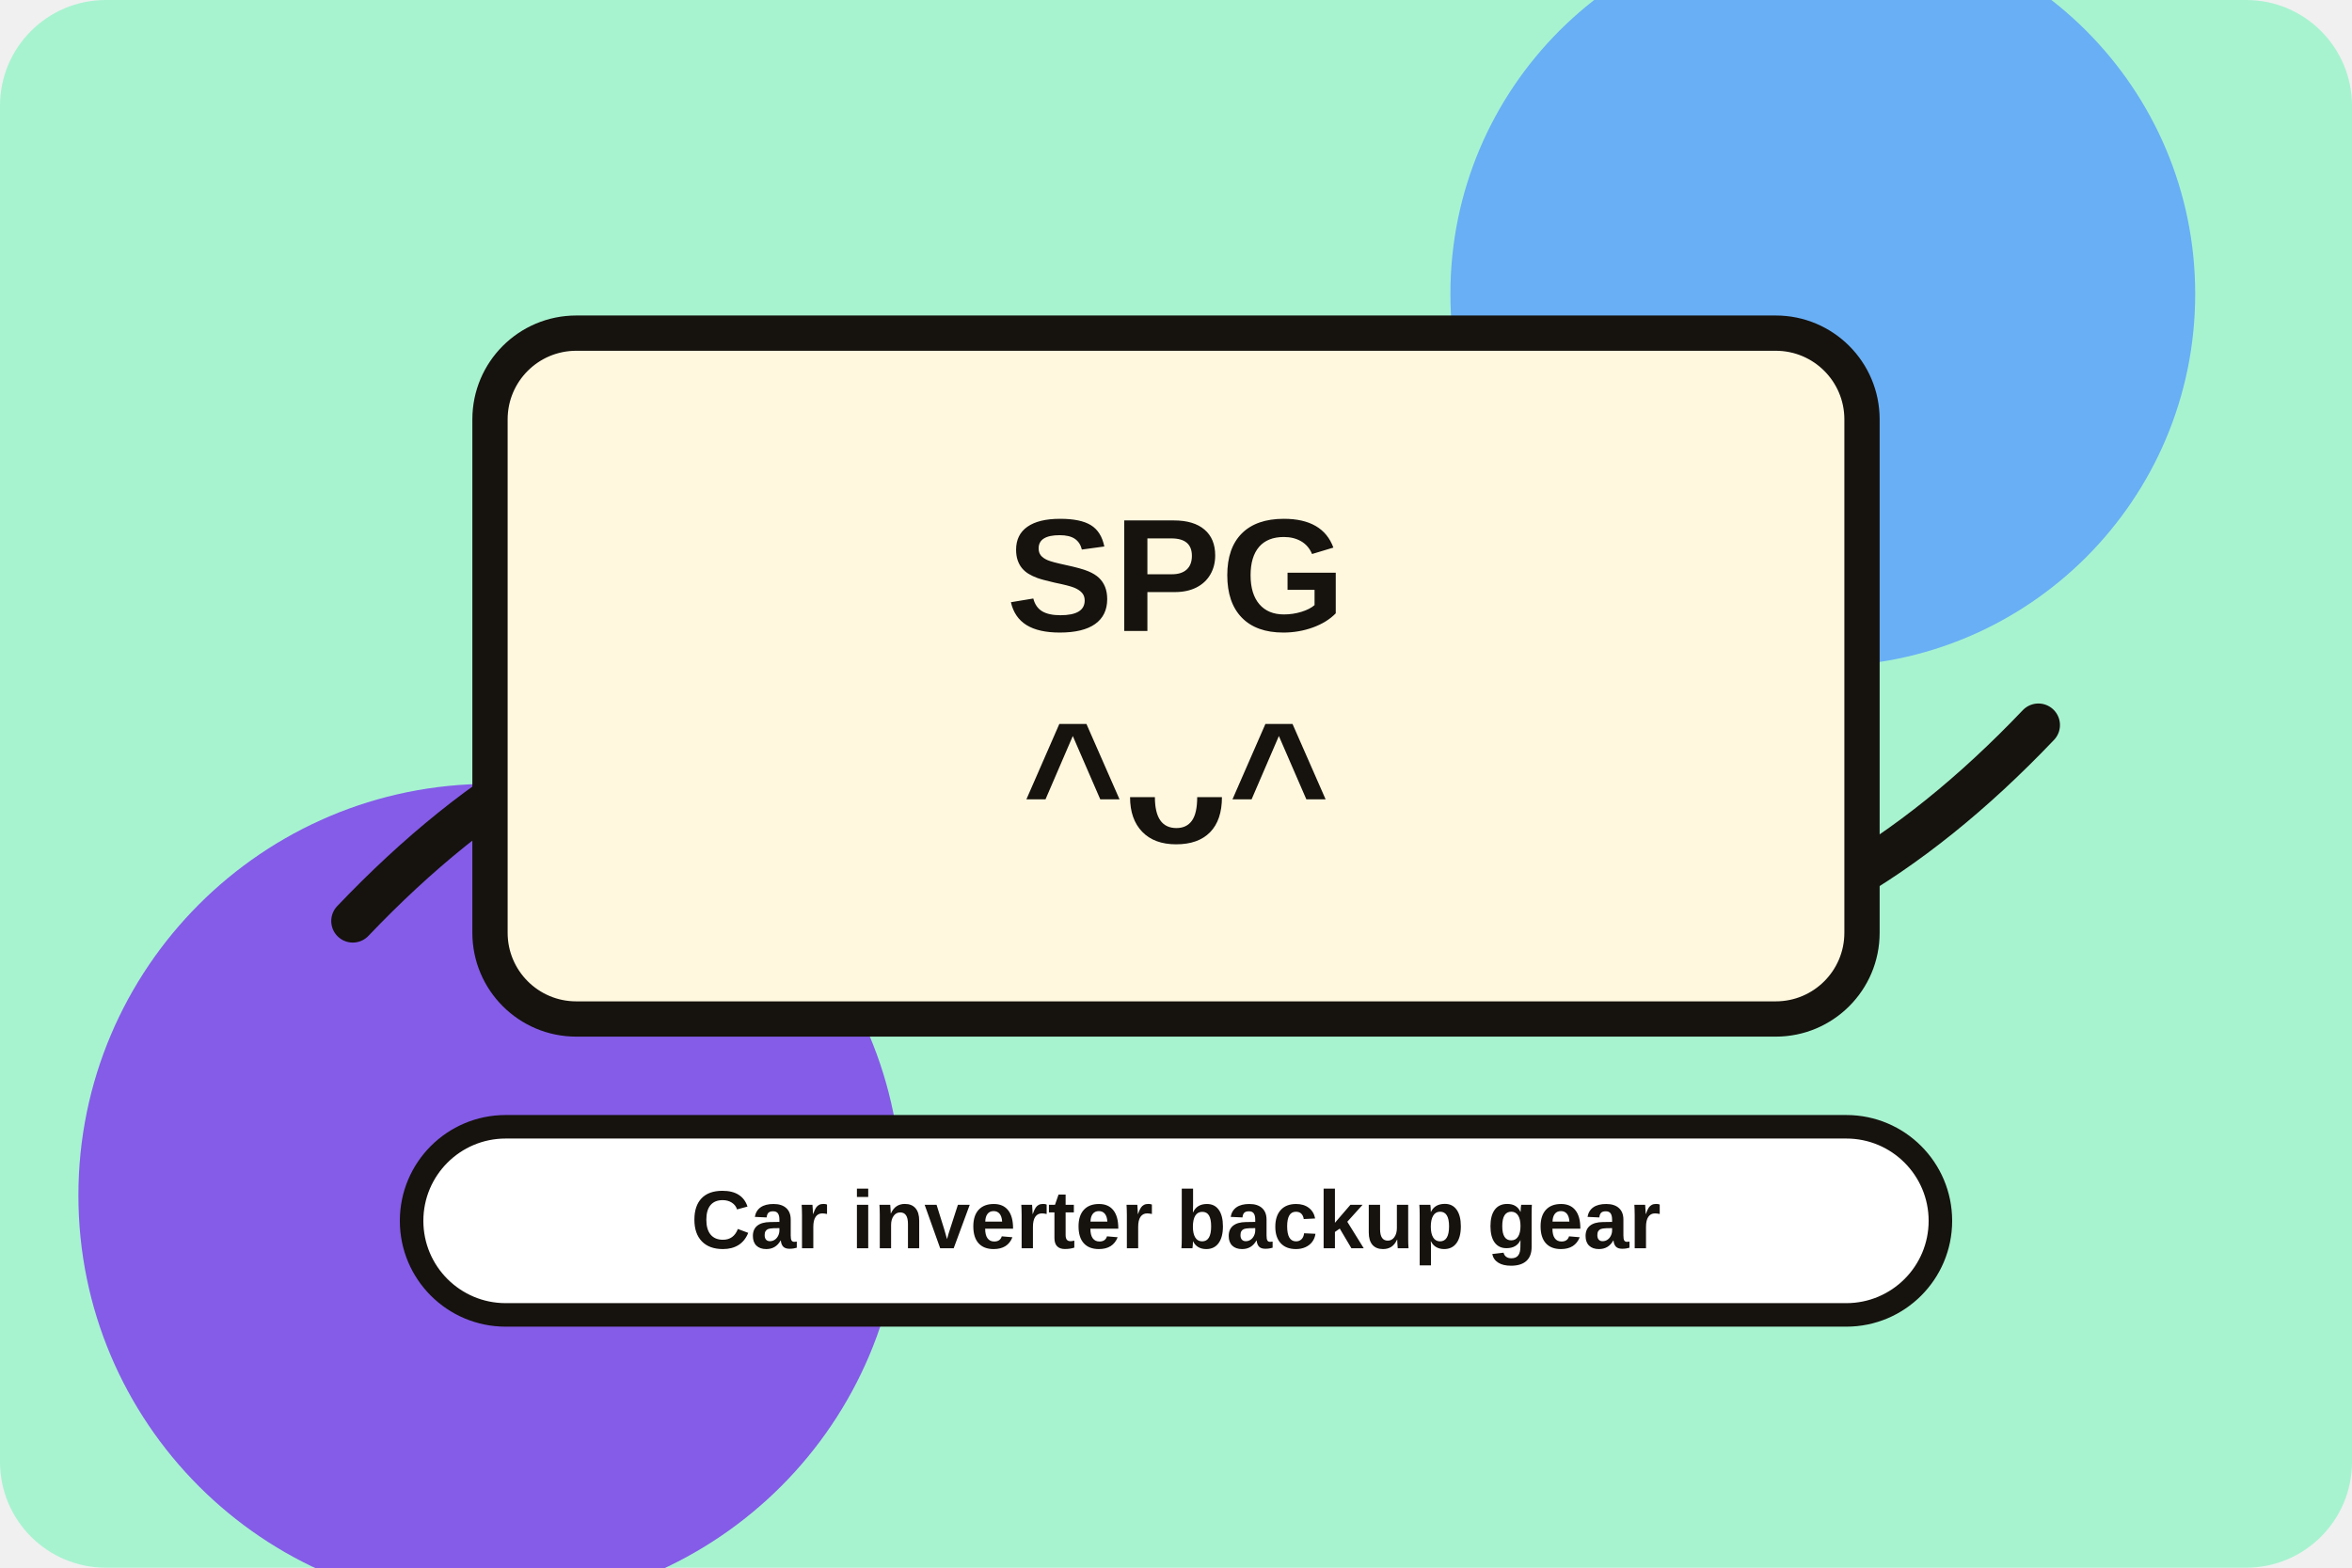
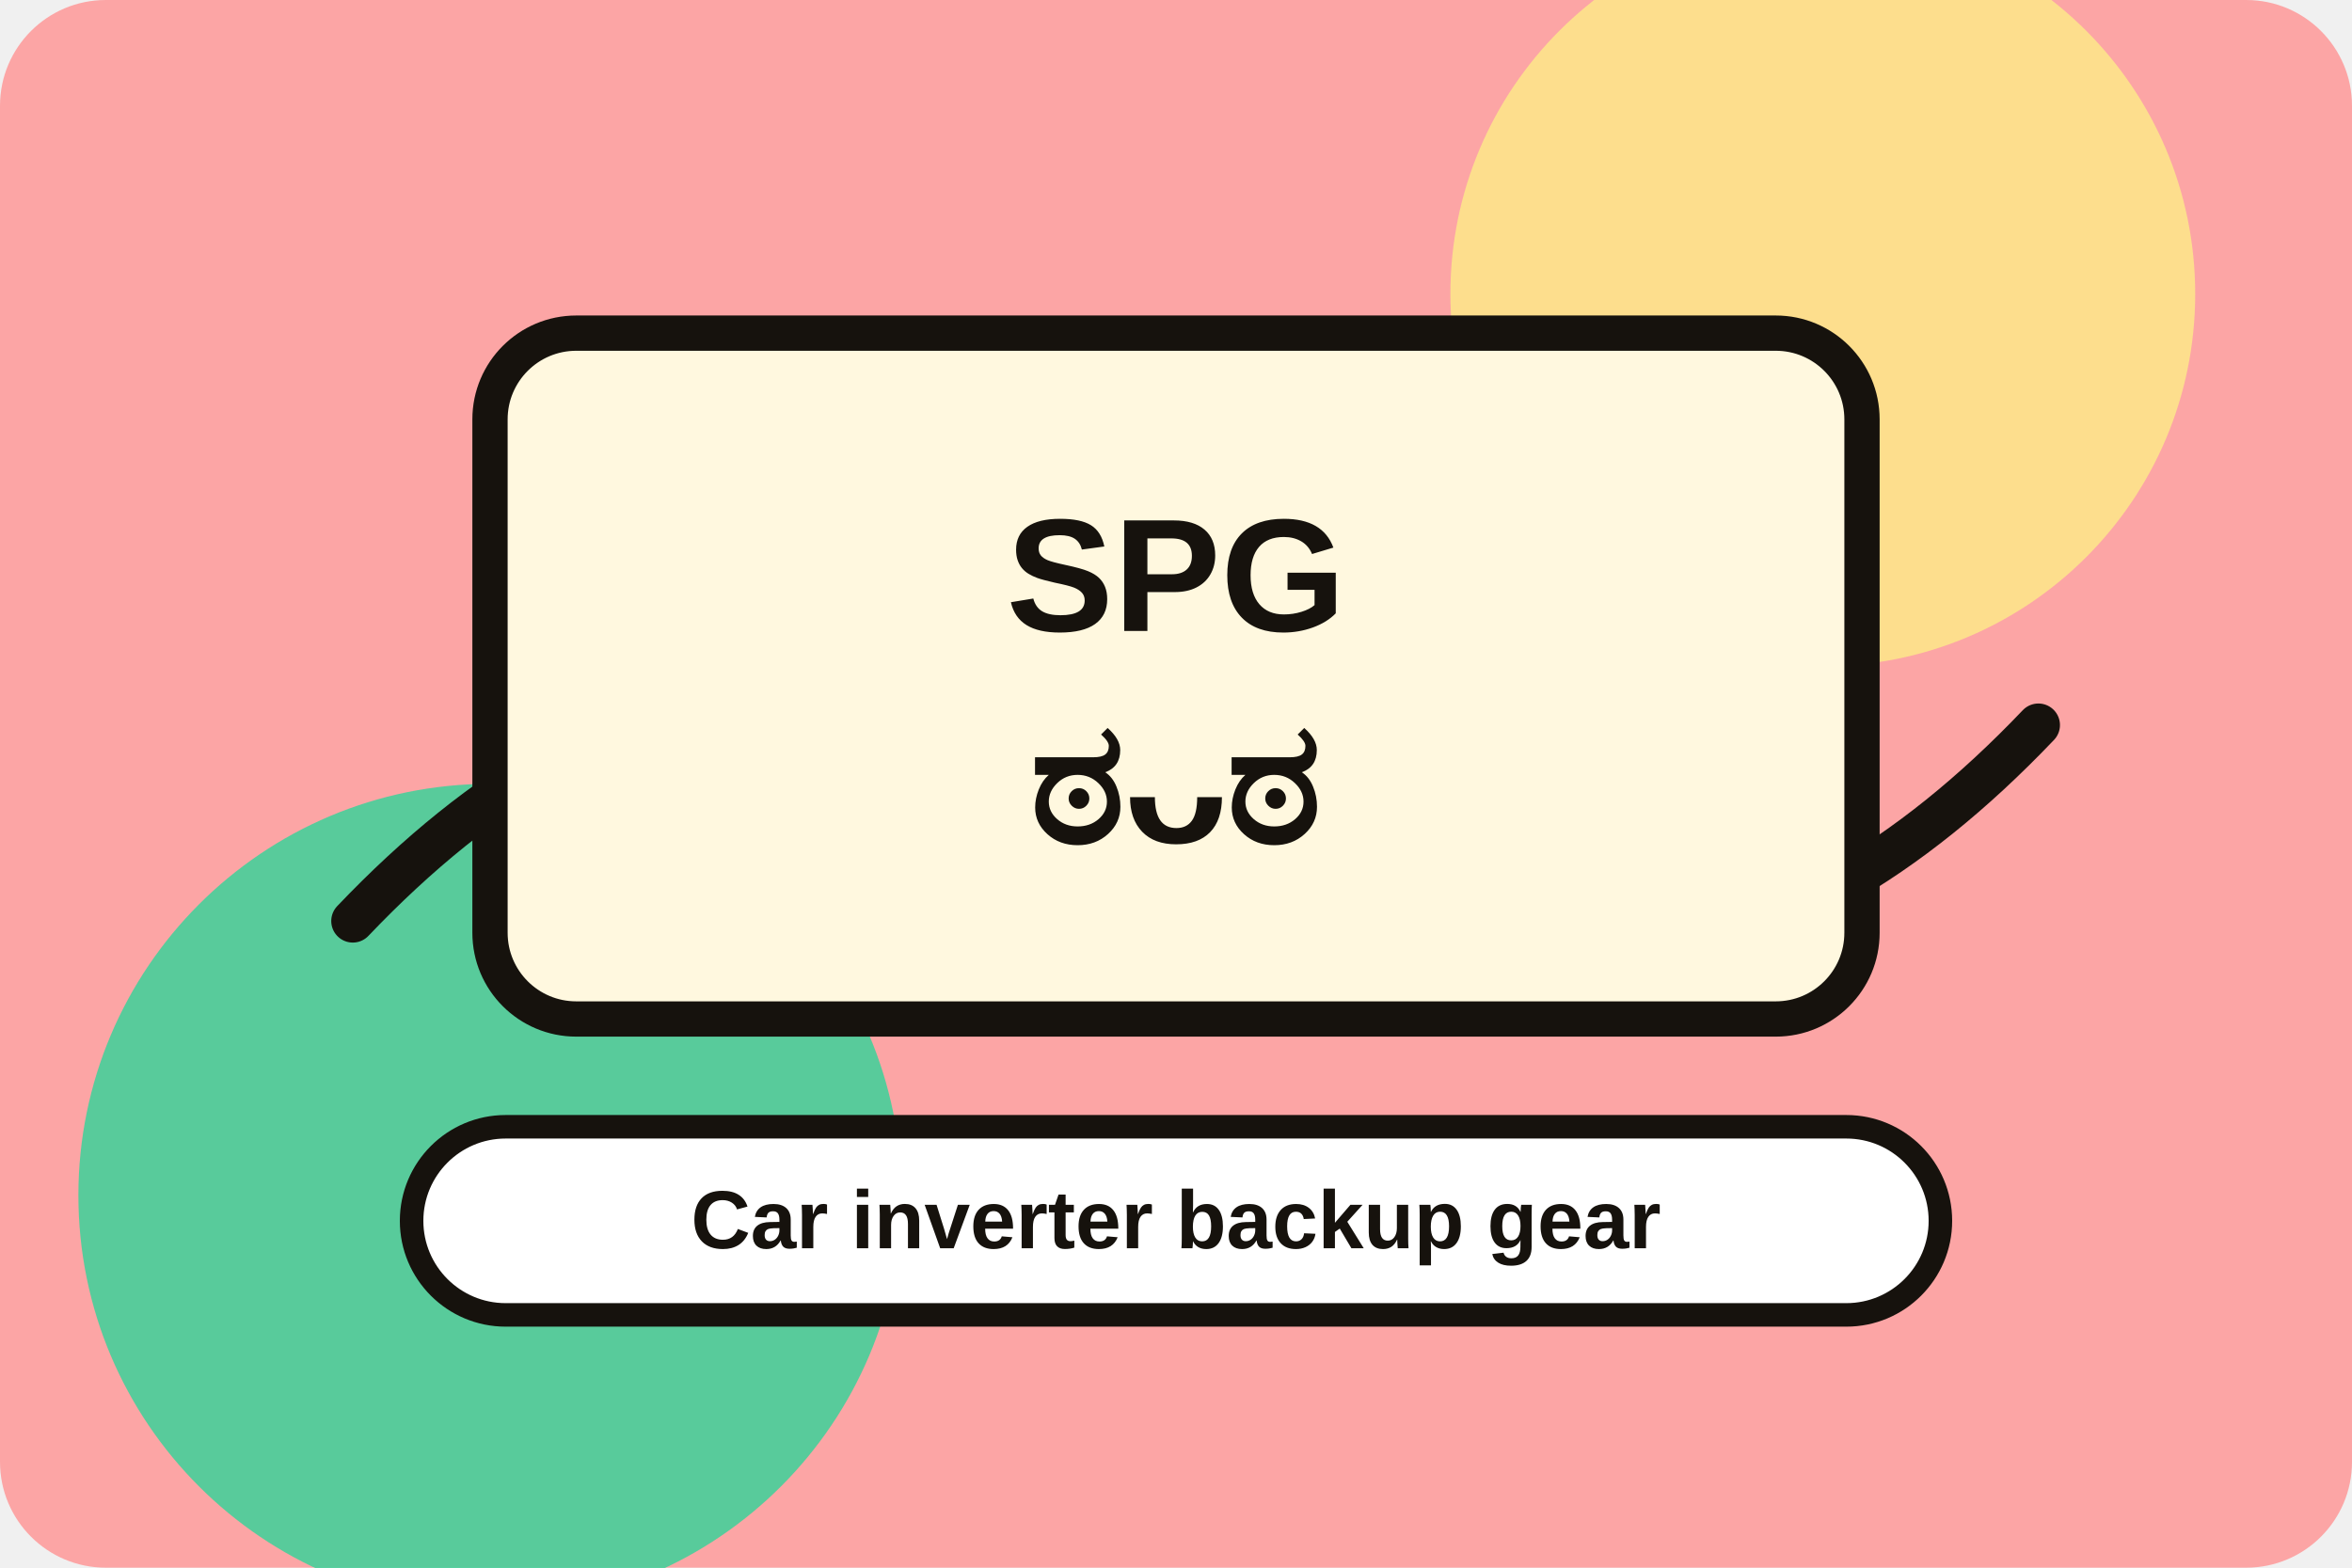
<svg xmlns="http://www.w3.org/2000/svg" viewBox="0 0 1200 800" role="img" aria-label="Original StuffPrettyGood cartoon image for Car inverter backup gear">
-   <rect width="1200" height="800" rx="54" fill="#a7f3d0" />
-   <circle cx="930" cy="150" r="190" fill="#60a5fa" opacity=".88" />
-   <circle cx="250" cy="610" r="210" fill="#7c3aed" opacity=".82" />
+   <rect width="1200" height="800" rx="54" fill="#fca5a5" />
+   <circle cx="930" cy="150" r="190" fill="#fde68a" opacity=".88" />
+   <circle cx="250" cy="610" r="210" fill="#34d399" opacity=".82" />
  <path d="M180 470 Q380 260 610 420 T1040 370" fill="none" stroke="#16120d" stroke-width="22" stroke-linecap="round" />
  <rect x="250" y="170" width="700" height="350" rx="44" fill="#fff8df" stroke="#16120d" stroke-width="18" />
  <text x="600" y="322" text-anchor="middle" font-size="82" font-family="Arial, sans-serif" font-weight="900" fill="#16120d">SPG</text>
-   <text x="600" y="430" text-anchor="middle" font-size="88" font-family="Arial, sans-serif" font-weight="900" fill="#16120d">^ᴗ^</text>
+   <text x="600" y="430" text-anchor="middle" font-size="88" font-family="Arial, sans-serif" font-weight="900" fill="#16120d">ಠᴗಠ</text>
  <rect x="210" y="575" width="780" height="96" rx="48" fill="#ffffff" stroke="#16120d" stroke-width="12" />
  <text x="600" y="637" text-anchor="middle" font-size="42" font-family="Arial, sans-serif" font-weight="900" fill="#16120d">Car inverter backup gear</text>
</svg>
